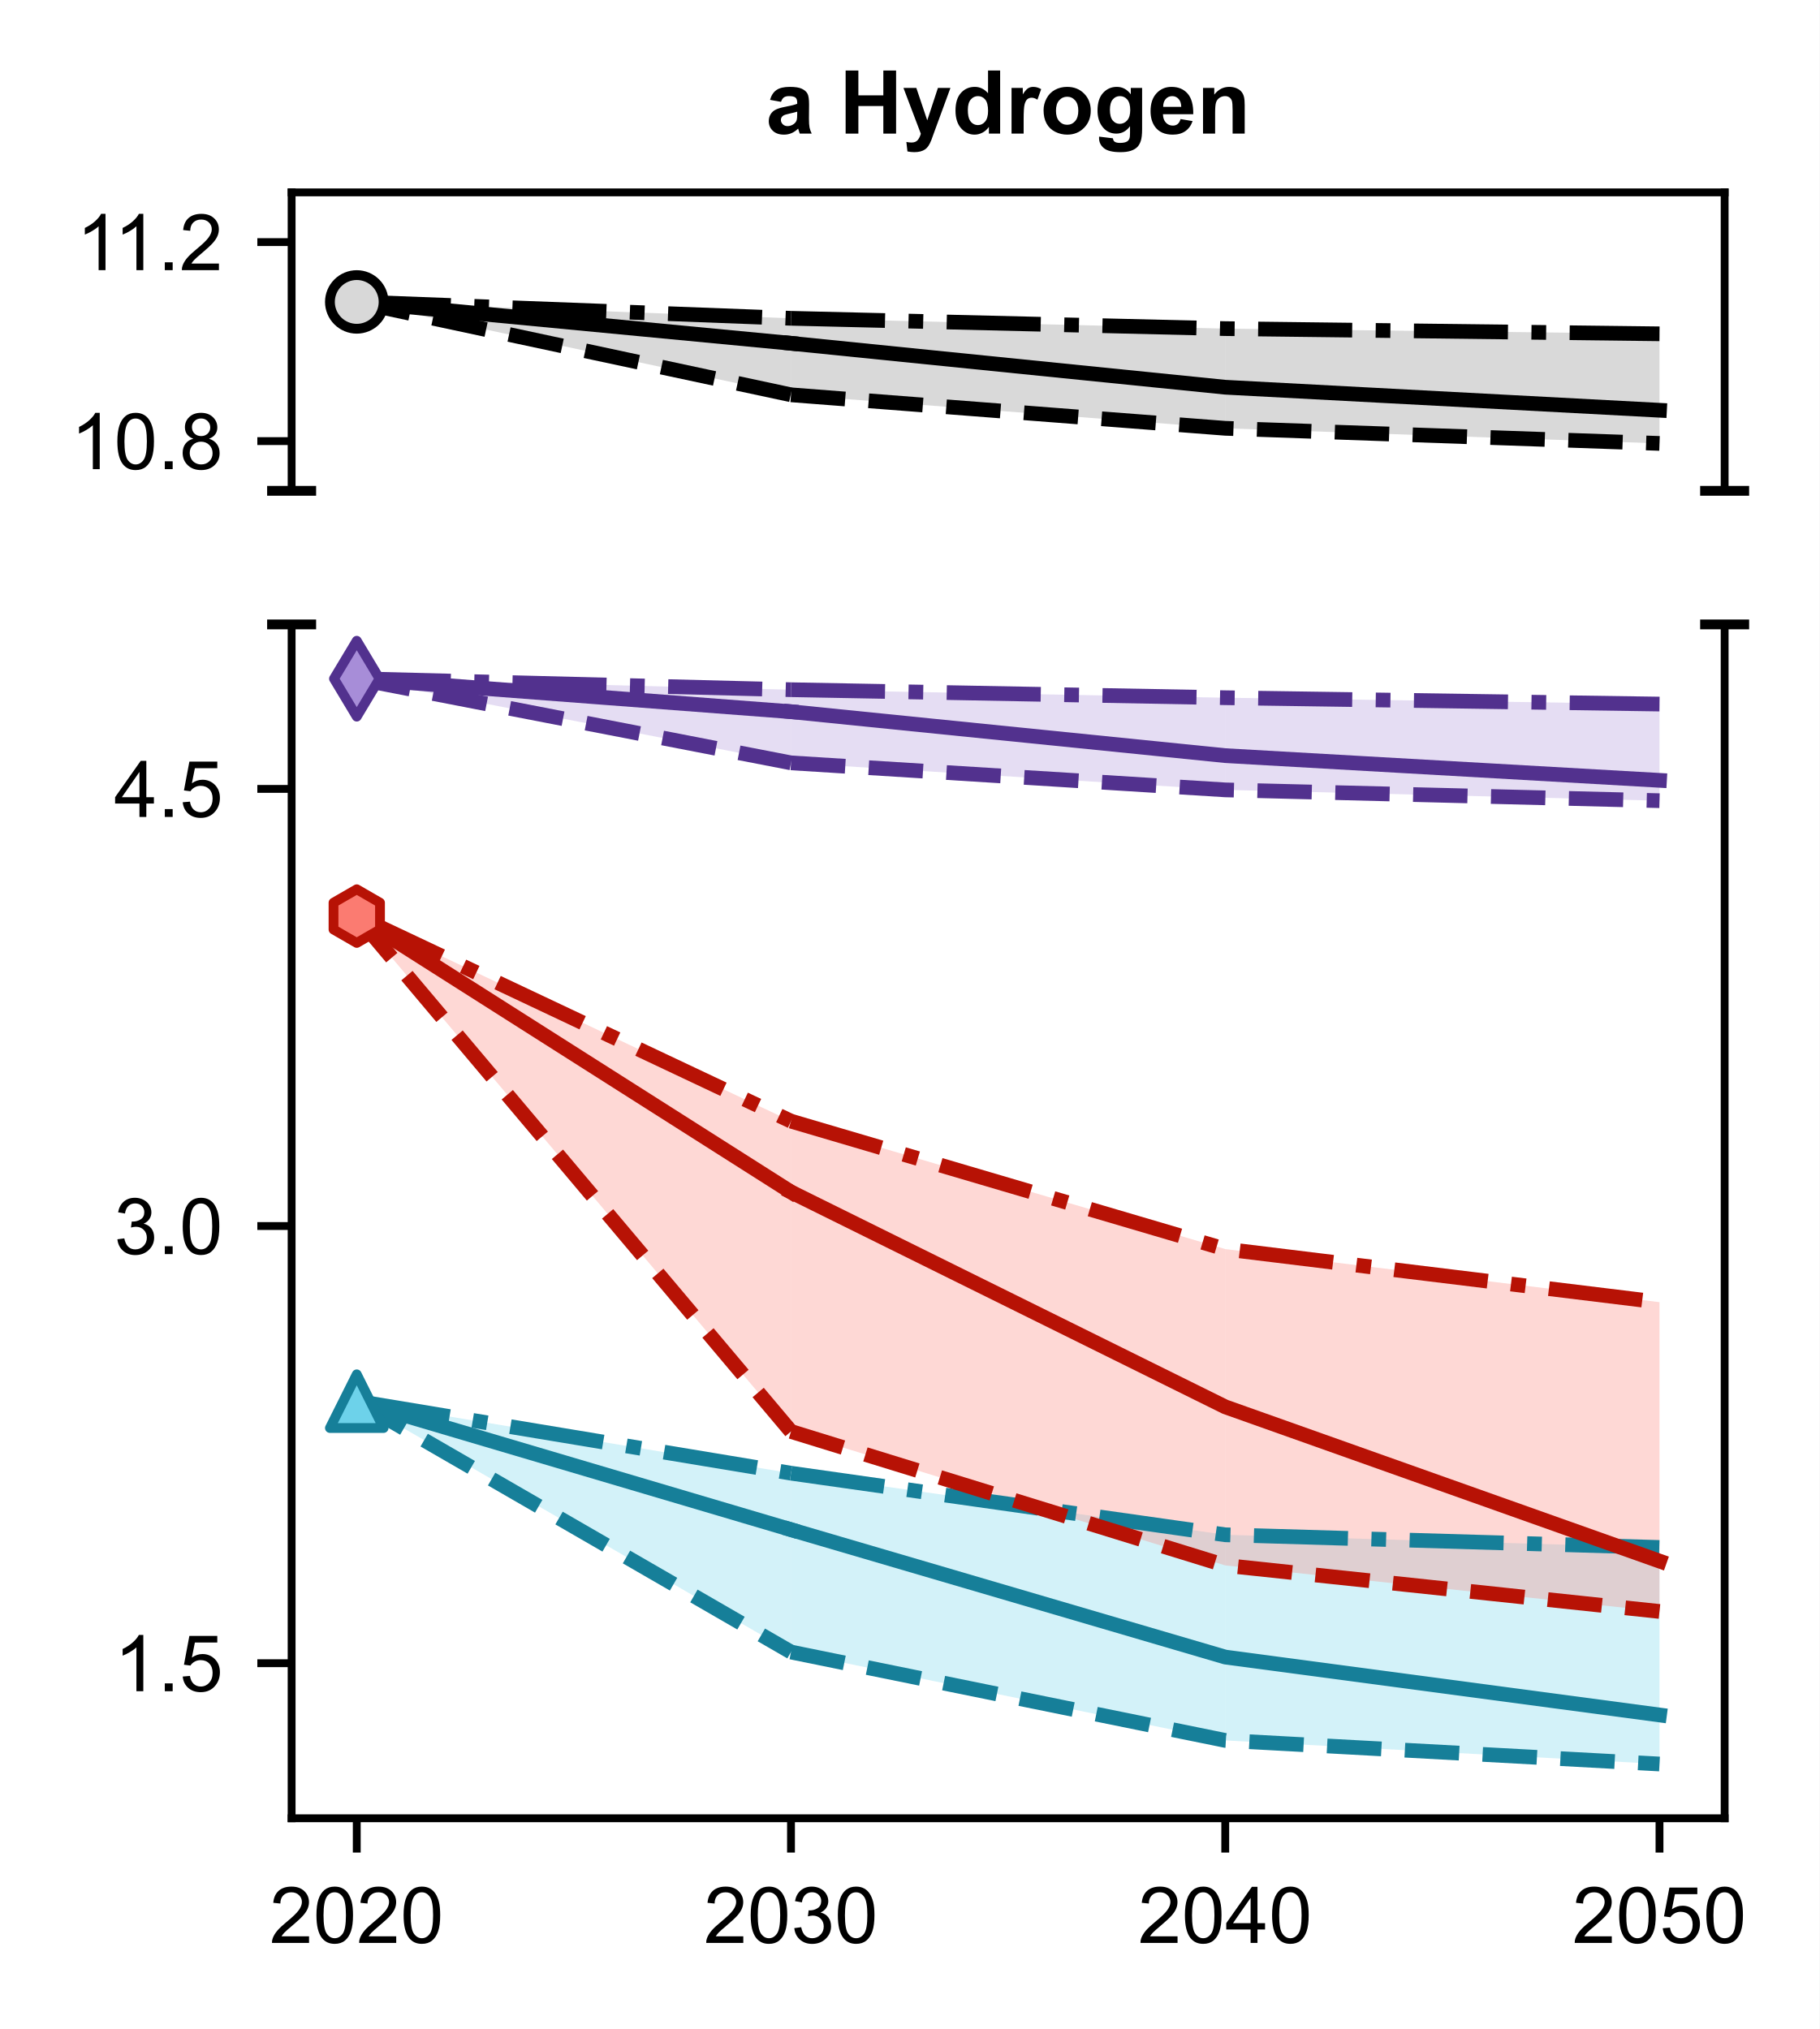
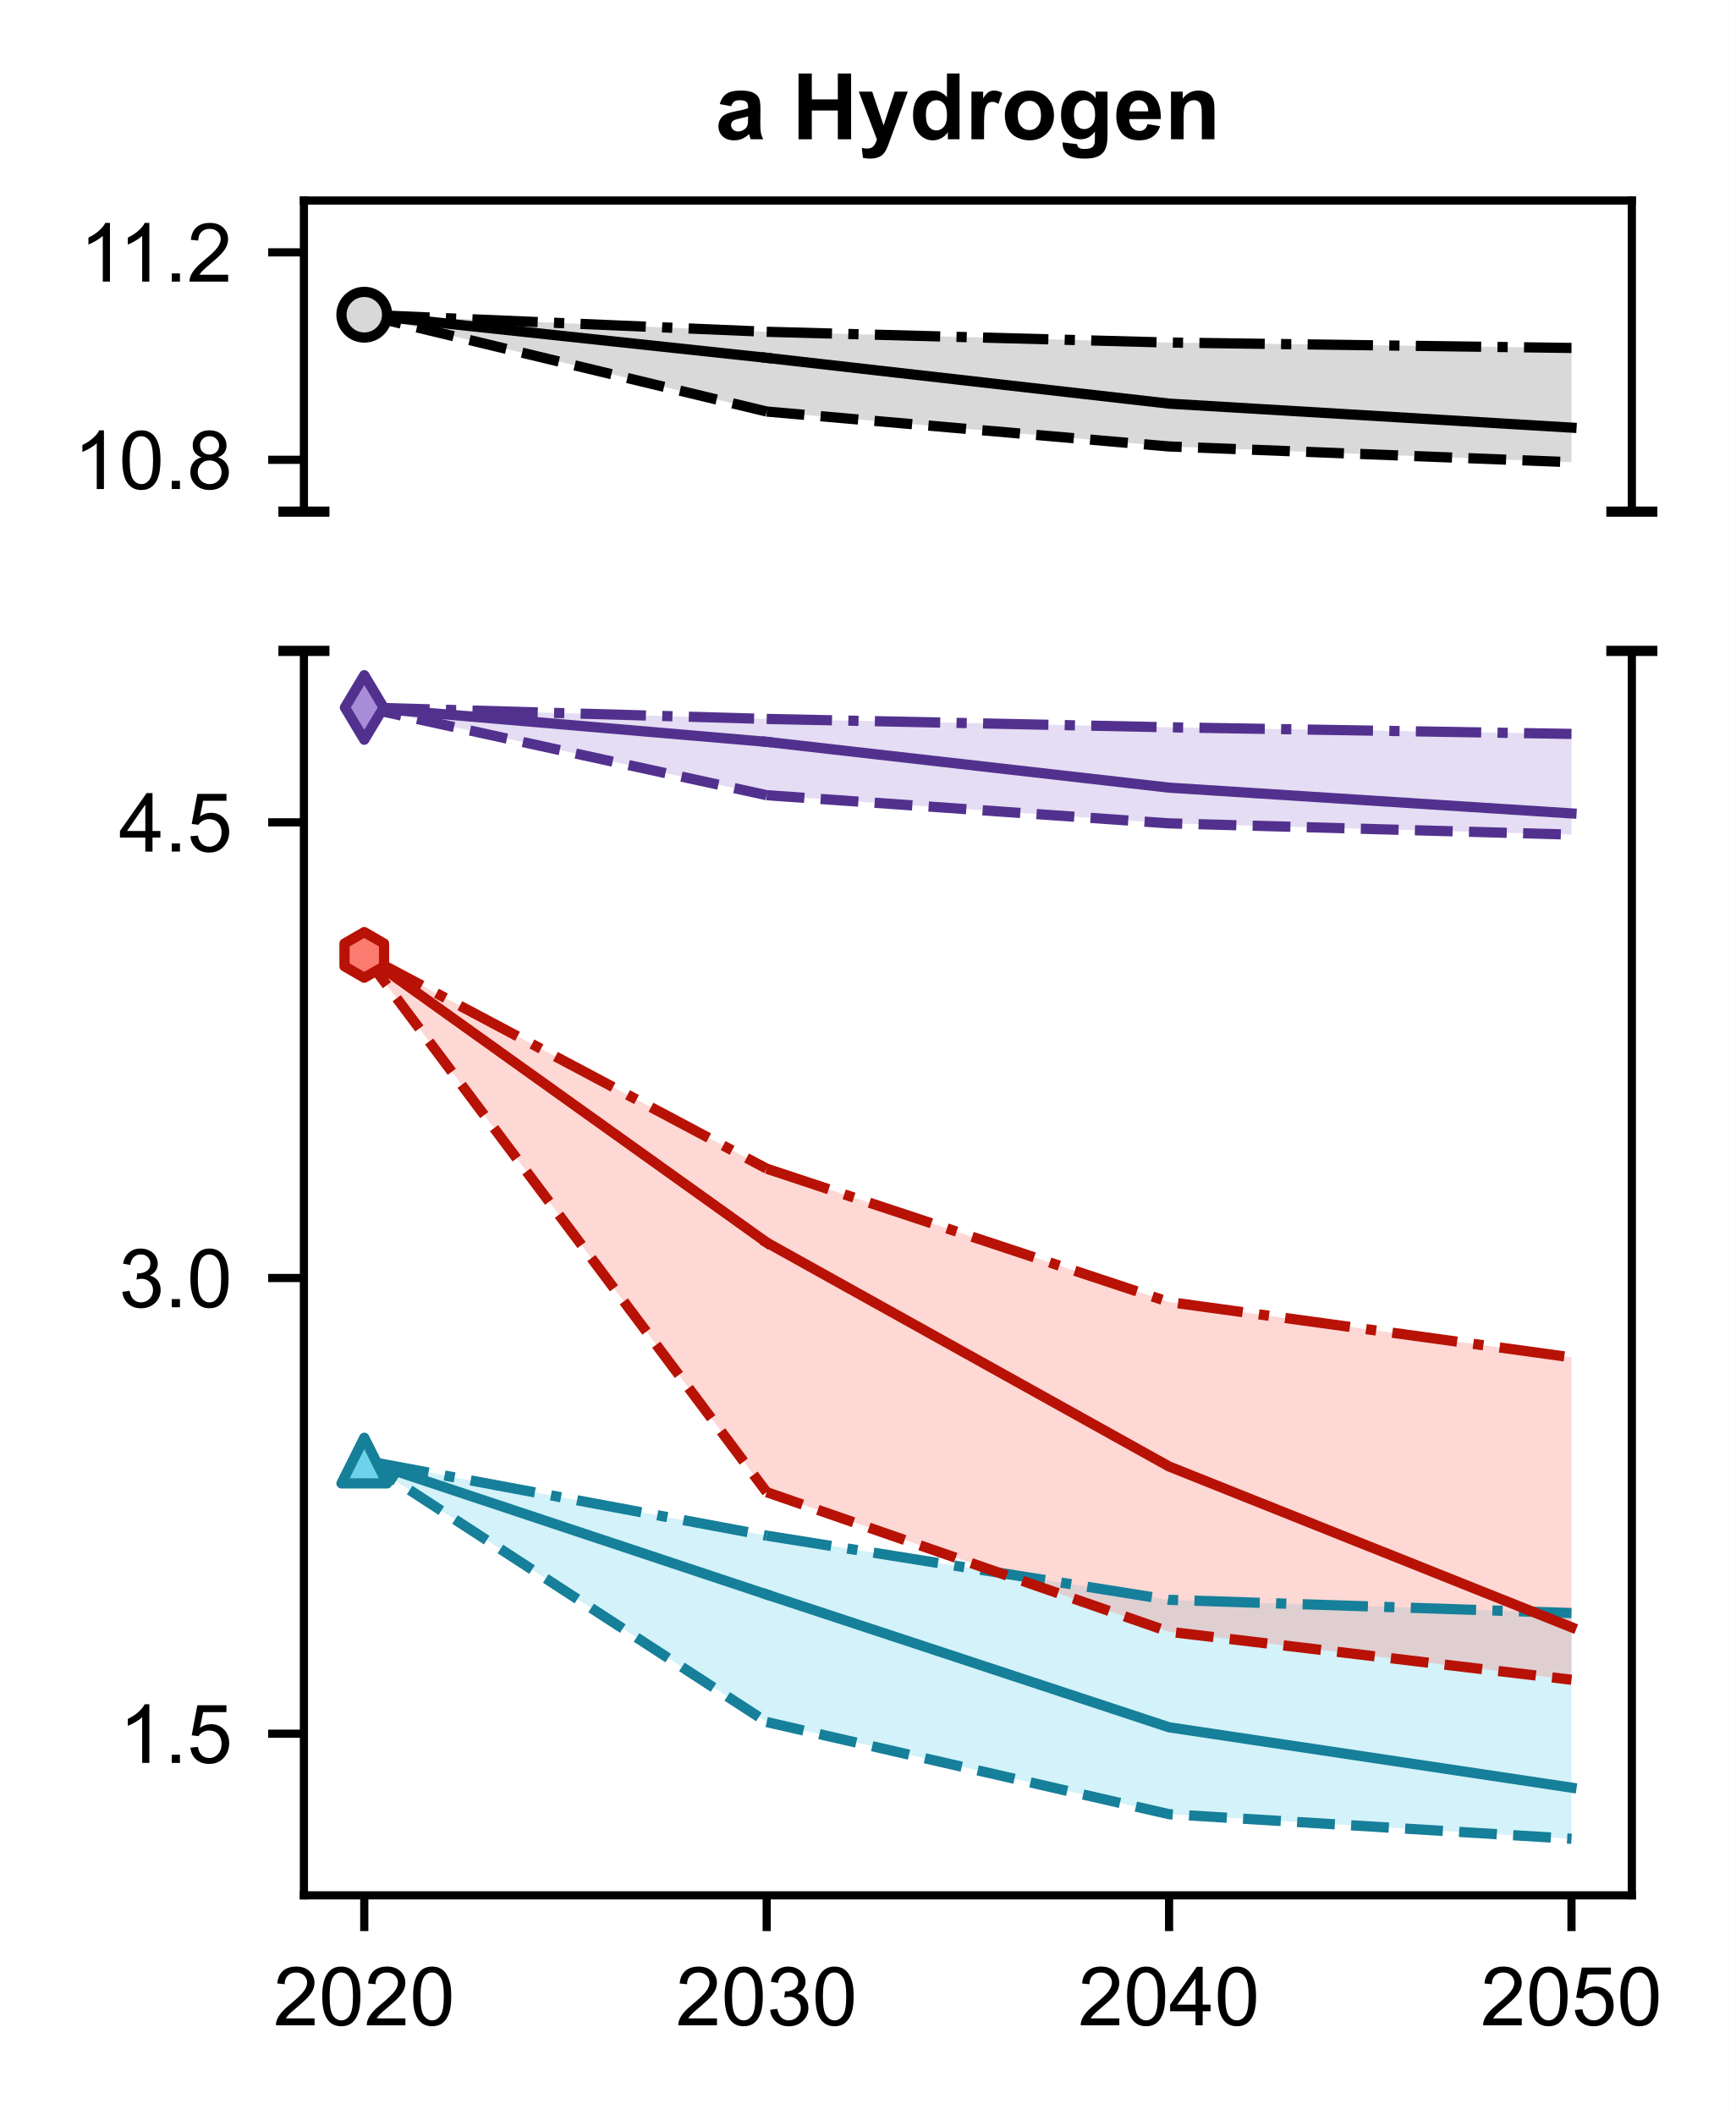
- <svg xmlns="http://www.w3.org/2000/svg" xmlns:xlink="http://www.w3.org/1999/xlink" width="185.753pt" height="207.167pt" viewBox="0 0 185.753 207.167" version="1.1">
+ <svg xmlns="http://www.w3.org/2000/svg" xmlns:xlink="http://www.w3.org/1999/xlink" width="170.025pt" height="207.167pt" viewBox="0 0 170.025 207.167" version="1.1">
  <defs>
    <style type="text/css">*{stroke-linejoin: round; stroke-linecap: butt}</style>
  </defs>
  <g id="figure_1">
    <g id="patch_1">
-       <path d="M 0 207.167  L 185.753 207.167  L 185.753 0  L 0 0  z " style="fill: #ffffff" />
+       <path d="M 0 207.167  L 170.025 207.167  L 170.025 0  L 0 0  z " style="fill: #ffffff" />
    </g>
    <g id="axes_1">
      <g id="patch_2">
-         <path d="M 29.769 50.116  L 176.053 50.116  L 176.053 19.642  L 29.769 19.642  z " style="fill: #ffffff" />
+         <path d="M 29.769 50.116  L 159.84 50.116  L 159.84 19.642  L 29.769 19.642  z " style="fill: #ffffff" />
      </g>
      <g id="patch_3">
-         <path d="M 36.418 30.827  L 80.746 40.311  L 80.746 32.499  z " clip-path="url(#pb23ae584bb)" style="fill: #808080; opacity: 0.3" />
+         <path d="M 35.681 30.827  L 75.097 40.311  L 75.097 32.499  z " clip-path="url(#pacfd0eac27)" style="fill: #808080; opacity: 0.3" />
      </g>
      <g id="patch_4">
-         <path d="M 80.746 40.311  L 125.075 43.731  L 125.075 33.553  L 80.746 32.499  z " clip-path="url(#pb23ae584bb)" style="fill: #808080; opacity: 0.3" />
+         <path d="M 75.097 40.311  L 114.512 43.731  L 114.512 33.553  L 75.097 32.499  z " clip-path="url(#pacfd0eac27)" style="fill: #808080; opacity: 0.3" />
      </g>
      <g id="patch_5">
-         <path d="M 125.075 43.731  L 169.403 45.274  L 169.403 34.083  L 125.075 33.553  z " clip-path="url(#pb23ae584bb)" style="fill: #808080; opacity: 0.3" />
+         <path d="M 114.512 43.731  L 153.928 45.274  L 153.928 34.083  L 114.512 33.553  z " clip-path="url(#pacfd0eac27)" style="fill: #808080; opacity: 0.3" />
      </g>
      <g id="line2d_1">
-         <path d="M 36.418 30.827  L 80.746 35.052  " clip-path="url(#pb23ae584bb)" style="fill: none; stroke: #000000; stroke-width: 1.5; stroke-linecap: square" />
+         <path d="M 35.681 30.827  L 75.097 35.052  " clip-path="url(#pacfd0eac27)" style="fill: none; stroke: #000000; stroke-linecap: square" />
      </g>
      <g id="line2d_2">
-         <path d="M 80.746 35.052  L 125.075 39.537  L 169.403 41.888  " clip-path="url(#pb23ae584bb)" style="fill: none; stroke: #000000; stroke-width: 1.5; stroke-linecap: square" />
+         <path d="M 75.097 35.052  L 114.512 39.537  L 153.928 41.888  " clip-path="url(#pacfd0eac27)" style="fill: none; stroke: #000000; stroke-linecap: square" />
      </g>
      <g id="line2d_3">
-         <path d="M 36.418 30.827  L 80.746 40.311  " clip-path="url(#pb23ae584bb)" style="fill: none; stroke-dasharray: 5.55,2.4; stroke-dashoffset: 0; stroke: #000000; stroke-width: 1.5" />
+         <path d="M 35.681 30.827  L 75.097 40.311  " clip-path="url(#pacfd0eac27)" style="fill: none; stroke-dasharray: 3.7,1.6; stroke-dashoffset: 0; stroke: #000000" />
      </g>
      <g id="line2d_4">
-         <path d="M 80.746 40.311  L 125.075 43.731  L 169.403 45.274  " clip-path="url(#pb23ae584bb)" style="fill: none; stroke-dasharray: 5.55,2.4; stroke-dashoffset: 0; stroke: #000000; stroke-width: 1.5" />
+         <path d="M 75.097 40.311  L 114.512 43.731  L 153.928 45.274  " clip-path="url(#pacfd0eac27)" style="fill: none; stroke-dasharray: 3.7,1.6; stroke-dashoffset: 0; stroke: #000000" />
      </g>
      <g id="line2d_5">
-         <path d="M 36.418 30.827  L 80.746 32.499  " clip-path="url(#pb23ae584bb)" style="fill: none; stroke-dasharray: 9.6,2.4,1.5,2.4; stroke-dashoffset: 0; stroke: #000000; stroke-width: 1.5" />
+         <path d="M 35.681 30.827  L 75.097 32.499  " clip-path="url(#pacfd0eac27)" style="fill: none; stroke-dasharray: 6.4,1.6,1,1.6; stroke-dashoffset: 0; stroke: #000000" />
      </g>
      <g id="line2d_6">
-         <path d="M 80.746 32.499  L 125.075 33.553  L 169.403 34.083  " clip-path="url(#pb23ae584bb)" style="fill: none; stroke-dasharray: 9.6,2.4,1.5,2.4; stroke-dashoffset: 0; stroke: #000000; stroke-width: 1.5" />
+         <path d="M 75.097 32.499  L 114.512 33.553  L 153.928 34.083  " clip-path="url(#pacfd0eac27)" style="fill: none; stroke-dasharray: 6.4,1.6,1,1.6; stroke-dashoffset: 0; stroke: #000000" />
      </g>
      <g id="matplotlib.axis_1">
        <g id="xtick_1" />
        <g id="xtick_2" />
        <g id="xtick_3" />
        <g id="xtick_4" />
      </g>
      <g id="matplotlib.axis_2">
        <g id="ytick_1">
          <g id="line2d_7">
            <defs>
-               <path id="m6d4c5c1fb9" d="M 0 0  L -3.5 0  " style="stroke: #000000; stroke-width: 0.8" />
+               <path id="mde36d4374c" d="M 0 0  L -3.5 0  " style="stroke: #000000; stroke-width: 0.8" />
            </defs>
            <g>
-               <use xlink:href="#m6d4c5c1fb9" x="29.769" y="45.037" style="stroke: #000000; stroke-width: 0.8" />
+               <use xlink:href="#mde36d4374c" x="29.769" y="45.037" style="stroke: #000000; stroke-width: 0.8" />
            </g>
          </g>
          <g id="text_1">
            <g transform="translate(7.2 47.89999) scale(0.08 -0.08)">
              <defs>
                <path id="ArialMT-31" d="M 2384 0  L 1822 0  L 1822 3584  Q 1619 3391 1289 3197  Q 959 3003 697 2906  L 697 3450  Q 1169 3672 1522 3987  Q 1875 4303 2022 4600  L 2384 4600  L 2384 0  z " transform="scale(0.015625)" />
                <path id="ArialMT-30" d="M 266 2259  Q 266 3072 433 3567  Q 600 4063 929 4331  Q 1259 4600 1759 4600  Q 2128 4600 2406 4451  Q 2684 4303 2865 4023  Q 3047 3744 3150 3342  Q 3253 2941 3253 2259  Q 3253 1453 3087 958  Q 2922 463 2592 192  Q 2263 -78 1759 -78  Q 1097 -78 719 397  Q 266 969 266 2259  z M 844 2259  Q 844 1131 1108 757  Q 1372 384 1759 384  Q 2147 384 2411 759  Q 2675 1134 2675 2259  Q 2675 3391 2411 3762  Q 2147 4134 1753 4134  Q 1366 4134 1134 3806  Q 844 3388 844 2259  z " transform="scale(0.015625)" />
                <path id="ArialMT-2e" d="M 581 0  L 581 641  L 1222 641  L 1222 0  L 581 0  z " transform="scale(0.015625)" />
                <path id="ArialMT-38" d="M 1131 2484  Q 781 2613 612 2850  Q 444 3088 444 3419  Q 444 3919 803 4259  Q 1163 4600 1759 4600  Q 2359 4600 2725 4251  Q 3091 3903 3091 3403  Q 3091 3084 2923 2848  Q 2756 2613 2416 2484  Q 2838 2347 3058 2040  Q 3278 1734 3278 1309  Q 3278 722 2862 322  Q 2447 -78 1769 -78  Q 1091 -78 675 323  Q 259 725 259 1325  Q 259 1772 486 2073  Q 713 2375 1131 2484  z M 1019 3438  Q 1019 3113 1228 2906  Q 1438 2700 1772 2700  Q 2097 2700 2305 2904  Q 2513 3109 2513 3406  Q 2513 3716 2298 3927  Q 2084 4138 1766 4138  Q 1444 4138 1231 3931  Q 1019 3725 1019 3438  z M 838 1322  Q 838 1081 952 856  Q 1066 631 1291 507  Q 1516 384 1775 384  Q 2178 384 2440 643  Q 2703 903 2703 1303  Q 2703 1709 2433 1975  Q 2163 2241 1756 2241  Q 1359 2241 1098 1978  Q 838 1716 838 1322  z " transform="scale(0.015625)" />
              </defs>
              <use xlink:href="#ArialMT-31" />
              <use xlink:href="#ArialMT-30" x="55.615" />
              <use xlink:href="#ArialMT-2e" x="111.23" />
              <use xlink:href="#ArialMT-38" x="139.014" />
            </g>
          </g>
        </g>
        <g id="ytick_2">
          <g id="line2d_8">
            <g>
-               <use xlink:href="#m6d4c5c1fb9" x="29.769" y="24.721" style="stroke: #000000; stroke-width: 0.8" />
+               <use xlink:href="#mde36d4374c" x="29.769" y="24.721" style="stroke: #000000; stroke-width: 0.8" />
            </g>
          </g>
          <g id="text_2">
            <g transform="translate(7.79 27.58412) scale(0.08 -0.08)">
              <defs>
                <path id="ArialMT-32" d="M 3222 541  L 3222 0  L 194 0  Q 188 203 259 391  Q 375 700 629 1000  Q 884 1300 1366 1694  Q 2113 2306 2375 2664  Q 2638 3022 2638 3341  Q 2638 3675 2398 3904  Q 2159 4134 1775 4134  Q 1369 4134 1125 3890  Q 881 3647 878 3216  L 300 3275  Q 359 3922 746 4261  Q 1134 4600 1788 4600  Q 2447 4600 2831 4234  Q 3216 3869 3216 3328  Q 3216 3053 3103 2787  Q 2991 2522 2730 2228  Q 2469 1934 1863 1422  Q 1356 997 1212 845  Q 1069 694 975 541  L 3222 541  z " transform="scale(0.015625)" />
              </defs>
              <use xlink:href="#ArialMT-31" />
              <use xlink:href="#ArialMT-31" x="48.24" />
              <use xlink:href="#ArialMT-2e" x="103.855" />
              <use xlink:href="#ArialMT-32" x="131.639" />
            </g>
          </g>
        </g>
      </g>
      <g id="PathCollection_1">
        <defs>
-           <path id="m874b4a129b" d="M 0 2.739  C 0.726 2.739 1.423 2.45 1.936 1.936  C 2.45 1.423 2.739 0.726 2.739 0  C 2.739 -0.726 2.45 -1.423 1.936 -1.936  C 1.423 -2.45 0.726 -2.739 0 -2.739  C -0.726 -2.739 -1.423 -2.45 -1.936 -1.936  C -2.45 -1.423 -2.739 -0.726 -2.739 0  C -2.739 0.726 -2.45 1.423 -1.936 1.936  C -1.423 2.45 -0.726 2.739 0 2.739  z " style="stroke: #000000" />
-         </defs>
-         <g clip-path="url(#pb23ae584bb)">
-           <use xlink:href="#m874b4a129b" x="36.418" y="30.827" style="fill: #d8d8d8; stroke: #000000" />
+           <path id="mc781dabfa5" d="M 0 2.236  C 0.593 2.236 1.162 2 1.581 1.581  C 2 1.162 2.236 0.593 2.236 0  C 2.236 -0.593 2 -1.162 1.581 -1.581  C 1.162 -2 0.593 -2.236 0 -2.236  C -0.593 -2.236 -1.162 -2 -1.581 -1.581  C -2 -1.162 -2.236 -0.593 -2.236 0  C -2.236 0.593 -2 1.162 -1.581 1.581  C -1.162 2 -0.593 2.236 0 2.236  z " style="stroke: #000000" />
+         </defs>
+         <g clip-path="url(#pacfd0eac27)">
+           <use xlink:href="#mc781dabfa5" x="35.681" y="30.827" style="fill: #d8d8d8; stroke: #000000" />
        </g>
      </g>
      <g id="line2d_9">
        <defs>
-           <path id="mda2330aa5e" d="M -2.5 0  L 2.5 0  " style="stroke: #000000" />
+           <path id="mbf59797d90" d="M -2.5 0  L 2.5 0  " style="stroke: #000000" />
        </defs>
        <g>
-           <use xlink:href="#mda2330aa5e" x="29.769" y="50.116" style="stroke: #000000" />
-           <use xlink:href="#mda2330aa5e" x="176.053" y="50.116" style="stroke: #000000" />
+           <use xlink:href="#mbf59797d90" x="29.769" y="50.116" style="stroke: #000000" />
+           <use xlink:href="#mbf59797d90" x="159.84" y="50.116" style="stroke: #000000" />
        </g>
      </g>
      <g id="patch_6">
        <path d="M 29.769 50.116  L 29.769 19.642  " style="fill: none; stroke: #000000; stroke-width: 0.8; stroke-linejoin: miter; stroke-linecap: square" />
      </g>
      <g id="patch_7">
-         <path d="M 176.053 50.116  L 176.053 19.642  " style="fill: none; stroke: #000000; stroke-width: 0.8; stroke-linejoin: miter; stroke-linecap: square" />
+         <path d="M 159.84 50.116  L 159.84 19.642  " style="fill: none; stroke: #000000; stroke-width: 0.8; stroke-linejoin: miter; stroke-linecap: square" />
      </g>
      <g id="patch_8">
-         <path d="M 29.769 19.642  L 176.053 19.642  " style="fill: none; stroke: #000000; stroke-width: 0.8; stroke-linejoin: miter; stroke-linecap: square" />
+         <path d="M 29.769 19.642  L 159.84 19.642  " style="fill: none; stroke: #000000; stroke-width: 0.8; stroke-linejoin: miter; stroke-linecap: square" />
      </g>
      <g id="text_3">
-         <g transform="translate(78.1579 13.64203) scale(0.09 -0.09)">
+         <g transform="translate(70.05161 13.64203) scale(0.09 -0.09)">
          <defs>
            <path id="Arial-BoldMT-61" d="M 1116 2306  L 319 2450  Q 453 2931 781 3162  Q 1109 3394 1756 3394  Q 2344 3394 2631 3255  Q 2919 3116 3036 2902  Q 3153 2688 3153 2116  L 3144 1091  Q 3144 653 3186 445  Q 3228 238 3344 0  L 2475 0  Q 2441 88 2391 259  Q 2369 338 2359 363  Q 2134 144 1878 34  Q 1622 -75 1331 -75  Q 819 -75 523 203  Q 228 481 228 906  Q 228 1188 362 1408  Q 497 1628 739 1745  Q 981 1863 1438 1950  Q 2053 2066 2291 2166  L 2291 2253  Q 2291 2506 2166 2614  Q 2041 2722 1694 2722  Q 1459 2722 1328 2630  Q 1197 2538 1116 2306  z M 2291 1594  Q 2122 1538 1756 1459  Q 1391 1381 1278 1306  Q 1106 1184 1106 997  Q 1106 813 1243 678  Q 1381 544 1594 544  Q 1831 544 2047 700  Q 2206 819 2256 991  Q 2291 1103 2291 1419  L 2291 1594  z " transform="scale(0.015625)" />
            <path id="Arial-BoldMT-20" transform="scale(0.015625)" />
            <path id="Arial-BoldMT-48" d="M 469 0  L 469 4581  L 1394 4581  L 1394 2778  L 3206 2778  L 3206 4581  L 4131 4581  L 4131 0  L 3206 0  L 3206 2003  L 1394 2003  L 1394 0  L 469 0  z " transform="scale(0.015625)" />
            <path id="Arial-BoldMT-79" d="M 44 3319  L 978 3319  L 1772 963  L 2547 3319  L 3456 3319  L 2284 125  L 2075 -453  Q 1959 -744 1854 -897  Q 1750 -1050 1614 -1145  Q 1478 -1241 1279 -1294  Q 1081 -1347 831 -1347  Q 578 -1347 334 -1294  L 256 -606  Q 463 -647 628 -647  Q 934 -647 1081 -467  Q 1228 -288 1306 -9  L 44 3319  z " transform="scale(0.015625)" />
            <path id="Arial-BoldMT-64" d="M 3503 0  L 2688 0  L 2688 488  Q 2484 203 2207 64  Q 1931 -75 1650 -75  Q 1078 -75 670 386  Q 263 847 263 1672  Q 263 2516 659 2955  Q 1056 3394 1663 3394  Q 2219 3394 2625 2931  L 2625 4581  L 3503 4581  L 3503 0  z M 1159 1731  Q 1159 1200 1306 963  Q 1519 619 1900 619  Q 2203 619 2415 876  Q 2628 1134 2628 1647  Q 2628 2219 2422 2470  Q 2216 2722 1894 2722  Q 1581 2722 1370 2473  Q 1159 2225 1159 1731  z " transform="scale(0.015625)" />
            <path id="Arial-BoldMT-72" d="M 1300 0  L 422 0  L 422 3319  L 1238 3319  L 1238 2847  Q 1447 3181 1614 3287  Q 1781 3394 1994 3394  Q 2294 3394 2572 3228  L 2300 2463  Q 2078 2606 1888 2606  Q 1703 2606 1575 2504  Q 1447 2403 1373 2137  Q 1300 1872 1300 1025  L 1300 0  z " transform="scale(0.015625)" />
            <path id="Arial-BoldMT-6f" d="M 256 1706  Q 256 2144 472 2553  Q 688 2963 1083 3178  Q 1478 3394 1966 3394  Q 2719 3394 3200 2905  Q 3681 2416 3681 1669  Q 3681 916 3195 420  Q 2709 -75 1972 -75  Q 1516 -75 1102 131  Q 688 338 472 736  Q 256 1134 256 1706  z M 1156 1659  Q 1156 1166 1390 903  Q 1625 641 1969 641  Q 2313 641 2545 903  Q 2778 1166 2778 1666  Q 2778 2153 2545 2415  Q 2313 2678 1969 2678  Q 1625 2678 1390 2415  Q 1156 2153 1156 1659  z " transform="scale(0.015625)" />
            <path id="Arial-BoldMT-67" d="M 378 -219  L 1381 -341  Q 1406 -516 1497 -581  Q 1622 -675 1891 -675  Q 2234 -675 2406 -572  Q 2522 -503 2581 -350  Q 2622 -241 2622 53  L 2622 538  Q 2228 0 1628 0  Q 959 0 569 566  Q 263 1013 263 1678  Q 263 2513 664 2953  Q 1066 3394 1663 3394  Q 2278 3394 2678 2853  L 2678 3319  L 3500 3319  L 3500 341  Q 3500 -247 3403 -537  Q 3306 -828 3131 -993  Q 2956 -1159 2664 -1253  Q 2372 -1347 1925 -1347  Q 1081 -1347 728 -1058  Q 375 -769 375 -325  Q 375 -281 378 -219  z M 1163 1728  Q 1163 1200 1367 954  Q 1572 709 1872 709  Q 2194 709 2416 961  Q 2638 1213 2638 1706  Q 2638 2222 2425 2472  Q 2213 2722 1888 2722  Q 1572 2722 1367 2476  Q 1163 2231 1163 1728  z " transform="scale(0.015625)" />
            <path id="Arial-BoldMT-65" d="M 2381 1056  L 3256 909  Q 3088 428 2723 176  Q 2359 -75 1813 -75  Q 947 -75 531 491  Q 203 944 203 1634  Q 203 2459 634 2926  Q 1066 3394 1725 3394  Q 2466 3394 2894 2905  Q 3322 2416 3303 1406  L 1103 1406  Q 1113 1016 1316 798  Q 1519 581 1822 581  Q 2028 581 2168 693  Q 2309 806 2381 1056  z M 2431 1944  Q 2422 2325 2234 2523  Q 2047 2722 1778 2722  Q 1491 2722 1303 2513  Q 1116 2303 1119 1944  L 2431 1944  z " transform="scale(0.015625)" />
            <path id="Arial-BoldMT-6e" d="M 3478 0  L 2600 0  L 2600 1694  Q 2600 2231 2544 2389  Q 2488 2547 2361 2634  Q 2234 2722 2056 2722  Q 1828 2722 1647 2597  Q 1466 2472 1398 2265  Q 1331 2059 1331 1503  L 1331 0  L 453 0  L 453 3319  L 1269 3319  L 1269 2831  Q 1703 3394 2363 3394  Q 2653 3394 2893 3289  Q 3134 3184 3257 3021  Q 3381 2859 3429 2653  Q 3478 2447 3478 2063  L 3478 0  z " transform="scale(0.015625)" />
          </defs>
          <use xlink:href="#Arial-BoldMT-61" />
          <use xlink:href="#Arial-BoldMT-20" x="55.615" />
          <use xlink:href="#Arial-BoldMT-48" x="83.398" />
          <use xlink:href="#Arial-BoldMT-79" x="155.615" />
          <use xlink:href="#Arial-BoldMT-64" x="211.23" />
          <use xlink:href="#Arial-BoldMT-72" x="272.314" />
          <use xlink:href="#Arial-BoldMT-6f" x="311.23" />
          <use xlink:href="#Arial-BoldMT-67" x="372.314" />
          <use xlink:href="#Arial-BoldMT-65" x="433.398" />
          <use xlink:href="#Arial-BoldMT-6e" x="489.014" />
        </g>
      </g>
    </g>
    <g id="axes_2">
      <g id="patch_9">
-         <path d="M 29.769 185.651  L 176.053 185.651  L 176.053 63.756  L 29.769 63.756  z " style="fill: #ffffff" />
+         <path d="M 29.769 185.651  L 159.84 185.651  L 159.84 63.756  L 29.769 63.756  z " style="fill: #ffffff" />
      </g>
      <g id="patch_10">
-         <path d="M 36.418 69.297  L 80.746 77.891  L 80.746 70.421  z " clip-path="url(#pcdce5b20a4)" style="fill: #a78dd8; opacity: 0.3" />
+         <path d="M 35.681 69.297  L 75.097 77.891  L 75.097 70.421  z " clip-path="url(#pbe78f6b742)" style="fill: #a78dd8; opacity: 0.3" />
      </g>
      <g id="patch_11">
-         <path d="M 80.746 77.891  L 125.075 80.649  L 125.075 71.239  L 80.746 70.421  z " clip-path="url(#pcdce5b20a4)" style="fill: #a78dd8; opacity: 0.3" />
+         <path d="M 75.097 77.891  L 114.512 80.649  L 114.512 71.239  L 75.097 70.421  z " clip-path="url(#pbe78f6b742)" style="fill: #a78dd8; opacity: 0.3" />
      </g>
      <g id="patch_12">
-         <path d="M 125.075 80.649  L 169.403 81.752  L 169.403 71.887  L 125.075 71.239  z " clip-path="url(#pcdce5b20a4)" style="fill: #a78dd8; opacity: 0.3" />
+         <path d="M 114.512 80.649  L 153.928 81.752  L 153.928 71.887  L 114.512 71.239  z " clip-path="url(#pbe78f6b742)" style="fill: #a78dd8; opacity: 0.3" />
      </g>
      <g id="patch_13">
-         <path d="M 36.418 143.064  L 80.746 168.678  L 80.746 150.418  z " clip-path="url(#pcdce5b20a4)" style="fill: #6dd2ea; opacity: 0.3" />
+         <path d="M 35.681 143.064  L 75.097 168.678  L 75.097 150.418  z " clip-path="url(#pbe78f6b742)" style="fill: #6dd2ea; opacity: 0.3" />
      </g>
      <g id="patch_14">
-         <path d="M 80.746 168.678  L 125.075 177.702  L 125.075 156.706  L 80.746 150.418  z " clip-path="url(#pcdce5b20a4)" style="fill: #6dd2ea; opacity: 0.3" />
+         <path d="M 75.097 168.678  L 114.512 177.702  L 114.512 156.706  L 75.097 150.418  z " clip-path="url(#pbe78f6b742)" style="fill: #6dd2ea; opacity: 0.3" />
      </g>
      <g id="patch_15">
-         <path d="M 125.075 177.702  L 169.403 180.11  L 169.403 158  L 125.075 156.706  z " clip-path="url(#pcdce5b20a4)" style="fill: #6dd2ea; opacity: 0.3" />
+         <path d="M 114.512 177.702  L 153.928 180.11  L 153.928 158  L 114.512 156.706  z " clip-path="url(#pbe78f6b742)" style="fill: #6dd2ea; opacity: 0.3" />
      </g>
      <g id="patch_16">
-         <path d="M 36.418 93.536  L 80.746 146.158  L 80.746 114.473  z " clip-path="url(#pcdce5b20a4)" style="fill: #fb7b71; opacity: 0.3" />
+         <path d="M 35.681 93.536  L 75.097 146.158  L 75.097 114.473  z " clip-path="url(#pbe78f6b742)" style="fill: #fb7b71; opacity: 0.3" />
      </g>
      <g id="patch_17">
-         <path d="M 80.746 146.158  L 125.075 159.833  L 125.075 127.535  L 80.746 114.473  z " clip-path="url(#pcdce5b20a4)" style="fill: #fb7b71; opacity: 0.3" />
+         <path d="M 75.097 146.158  L 114.512 159.833  L 114.512 127.535  L 75.097 114.473  z " clip-path="url(#pbe78f6b742)" style="fill: #fb7b71; opacity: 0.3" />
      </g>
      <g id="patch_18">
-         <path d="M 125.075 159.833  L 169.403 164.534  L 169.403 132.956  L 125.075 127.535  z " clip-path="url(#pcdce5b20a4)" style="fill: #fb7b71; opacity: 0.3" />
+         <path d="M 114.512 159.833  L 153.928 164.534  L 153.928 132.956  L 114.512 127.535  z " clip-path="url(#pbe78f6b742)" style="fill: #fb7b71; opacity: 0.3" />
      </g>
      <g id="line2d_10">
-         <path d="M 36.418 69.297  L 80.746 72.666  " clip-path="url(#pcdce5b20a4)" style="fill: none; stroke: #52318e; stroke-width: 1.5; stroke-linecap: square" />
+         <path d="M 35.681 69.297  L 75.097 72.666  " clip-path="url(#pbe78f6b742)" style="fill: none; stroke: #52318e; stroke-linecap: square" />
      </g>
      <g id="line2d_11">
-         <path d="M 80.746 72.666  L 125.075 77.152  L 169.403 79.675  " clip-path="url(#pcdce5b20a4)" style="fill: none; stroke: #52318e; stroke-width: 1.5; stroke-linecap: square" />
+         <path d="M 75.097 72.666  L 114.512 77.152  L 153.928 79.675  " clip-path="url(#pbe78f6b742)" style="fill: none; stroke: #52318e; stroke-linecap: square" />
      </g>
      <g id="line2d_12">
-         <path d="M 36.418 69.297  L 80.746 77.891  " clip-path="url(#pcdce5b20a4)" style="fill: none; stroke-dasharray: 5.55,2.4; stroke-dashoffset: 0; stroke: #52318e; stroke-width: 1.5" />
+         <path d="M 35.681 69.297  L 75.097 77.891  " clip-path="url(#pbe78f6b742)" style="fill: none; stroke-dasharray: 3.7,1.6; stroke-dashoffset: 0; stroke: #52318e" />
      </g>
      <g id="line2d_13">
-         <path d="M 80.746 77.891  L 125.075 80.649  L 169.403 81.752  " clip-path="url(#pcdce5b20a4)" style="fill: none; stroke-dasharray: 5.55,2.4; stroke-dashoffset: 0; stroke: #52318e; stroke-width: 1.5" />
+         <path d="M 75.097 77.891  L 114.512 80.649  L 153.928 81.752  " clip-path="url(#pbe78f6b742)" style="fill: none; stroke-dasharray: 3.7,1.6; stroke-dashoffset: 0; stroke: #52318e" />
      </g>
      <g id="line2d_14">
-         <path d="M 36.418 69.297  L 80.746 70.421  " clip-path="url(#pcdce5b20a4)" style="fill: none; stroke-dasharray: 9.6,2.4,1.5,2.4; stroke-dashoffset: 0; stroke: #52318e; stroke-width: 1.5" />
+         <path d="M 35.681 69.297  L 75.097 70.421  " clip-path="url(#pbe78f6b742)" style="fill: none; stroke-dasharray: 6.4,1.6,1,1.6; stroke-dashoffset: 0; stroke: #52318e" />
      </g>
      <g id="line2d_15">
-         <path d="M 80.746 70.421  L 125.075 71.239  L 169.403 71.887  " clip-path="url(#pcdce5b20a4)" style="fill: none; stroke-dasharray: 9.6,2.4,1.5,2.4; stroke-dashoffset: 0; stroke: #52318e; stroke-width: 1.5" />
+         <path d="M 75.097 70.421  L 114.512 71.239  L 153.928 71.887  " clip-path="url(#pbe78f6b742)" style="fill: none; stroke-dasharray: 6.4,1.6,1,1.6; stroke-dashoffset: 0; stroke: #52318e" />
      </g>
      <g id="line2d_16">
-         <path d="M 36.418 143.064  L 80.746 156.184  " clip-path="url(#pcdce5b20a4)" style="fill: none; stroke: #167f99; stroke-width: 1.5; stroke-linecap: square" />
+         <path d="M 35.681 143.064  L 75.097 156.184  " clip-path="url(#pbe78f6b742)" style="fill: none; stroke: #167f99; stroke-linecap: square" />
      </g>
      <g id="line2d_17">
-         <path d="M 80.746 156.184  L 125.075 169.191  L 169.403 175.104  " clip-path="url(#pcdce5b20a4)" style="fill: none; stroke: #167f99; stroke-width: 1.5; stroke-linecap: square" />
+         <path d="M 75.097 156.184  L 114.512 169.191  L 153.928 175.104  " clip-path="url(#pbe78f6b742)" style="fill: none; stroke: #167f99; stroke-linecap: square" />
      </g>
      <g id="line2d_18">
-         <path d="M 36.418 143.064  L 80.746 168.678  " clip-path="url(#pcdce5b20a4)" style="fill: none; stroke-dasharray: 5.55,2.4; stroke-dashoffset: 0; stroke: #167f99; stroke-width: 1.5" />
+         <path d="M 35.681 143.064  L 75.097 168.678  " clip-path="url(#pbe78f6b742)" style="fill: none; stroke-dasharray: 3.7,1.6; stroke-dashoffset: 0; stroke: #167f99" />
      </g>
      <g id="line2d_19">
-         <path d="M 80.746 168.678  L 125.075 177.702  L 169.403 180.11  " clip-path="url(#pcdce5b20a4)" style="fill: none; stroke-dasharray: 5.55,2.4; stroke-dashoffset: 0; stroke: #167f99; stroke-width: 1.5" />
+         <path d="M 75.097 168.678  L 114.512 177.702  L 153.928 180.11  " clip-path="url(#pbe78f6b742)" style="fill: none; stroke-dasharray: 3.7,1.6; stroke-dashoffset: 0; stroke: #167f99" />
      </g>
      <g id="line2d_20">
-         <path d="M 36.418 143.064  L 80.746 150.418  " clip-path="url(#pcdce5b20a4)" style="fill: none; stroke-dasharray: 9.6,2.4,1.5,2.4; stroke-dashoffset: 0; stroke: #167f99; stroke-width: 1.5" />
+         <path d="M 35.681 143.064  L 75.097 150.418  " clip-path="url(#pbe78f6b742)" style="fill: none; stroke-dasharray: 6.4,1.6,1,1.6; stroke-dashoffset: 0; stroke: #167f99" />
      </g>
      <g id="line2d_21">
-         <path d="M 80.746 150.418  L 125.075 156.706  L 169.403 158  " clip-path="url(#pcdce5b20a4)" style="fill: none; stroke-dasharray: 9.6,2.4,1.5,2.4; stroke-dashoffset: 0; stroke: #167f99; stroke-width: 1.5" />
+         <path d="M 75.097 150.418  L 114.512 156.706  L 153.928 158  " clip-path="url(#pbe78f6b742)" style="fill: none; stroke-dasharray: 6.4,1.6,1,1.6; stroke-dashoffset: 0; stroke: #167f99" />
      </g>
      <g id="line2d_22">
-         <path d="M 36.418 93.536  L 80.746 121.707  " clip-path="url(#pcdce5b20a4)" style="fill: none; stroke: #b71205; stroke-width: 1.5; stroke-linecap: square" />
+         <path d="M 35.681 93.536  L 75.097 121.707  " clip-path="url(#pbe78f6b742)" style="fill: none; stroke: #b71205; stroke-linecap: square" />
      </g>
      <g id="line2d_23">
-         <path d="M 80.746 121.707  L 125.075 143.644  L 169.403 159.392  " clip-path="url(#pcdce5b20a4)" style="fill: none; stroke: #b71205; stroke-width: 1.5; stroke-linecap: square" />
+         <path d="M 75.097 121.707  L 114.512 143.644  L 153.928 159.392  " clip-path="url(#pbe78f6b742)" style="fill: none; stroke: #b71205; stroke-linecap: square" />
      </g>
      <g id="line2d_24">
-         <path d="M 36.418 93.536  L 80.746 146.158  " clip-path="url(#pcdce5b20a4)" style="fill: none; stroke-dasharray: 5.55,2.4; stroke-dashoffset: 0; stroke: #b71205; stroke-width: 1.5" />
+         <path d="M 35.681 93.536  L 75.097 146.158  " clip-path="url(#pbe78f6b742)" style="fill: none; stroke-dasharray: 3.7,1.6; stroke-dashoffset: 0; stroke: #b71205" />
      </g>
      <g id="line2d_25">
-         <path d="M 80.746 146.158  L 125.075 159.833  L 169.403 164.534  " clip-path="url(#pcdce5b20a4)" style="fill: none; stroke-dasharray: 5.55,2.4; stroke-dashoffset: 0; stroke: #b71205; stroke-width: 1.5" />
+         <path d="M 75.097 146.158  L 114.512 159.833  L 153.928 164.534  " clip-path="url(#pbe78f6b742)" style="fill: none; stroke-dasharray: 3.7,1.6; stroke-dashoffset: 0; stroke: #b71205" />
      </g>
      <g id="line2d_26">
-         <path d="M 36.418 93.536  L 80.746 114.473  " clip-path="url(#pcdce5b20a4)" style="fill: none; stroke-dasharray: 9.6,2.4,1.5,2.4; stroke-dashoffset: 0; stroke: #b71205; stroke-width: 1.5" />
+         <path d="M 35.681 93.536  L 75.097 114.473  " clip-path="url(#pbe78f6b742)" style="fill: none; stroke-dasharray: 6.4,1.6,1,1.6; stroke-dashoffset: 0; stroke: #b71205" />
      </g>
      <g id="line2d_27">
-         <path d="M 80.746 114.473  L 125.075 127.535  L 169.403 132.956  " clip-path="url(#pcdce5b20a4)" style="fill: none; stroke-dasharray: 9.6,2.4,1.5,2.4; stroke-dashoffset: 0; stroke: #b71205; stroke-width: 1.5" />
+         <path d="M 75.097 114.473  L 114.512 127.535  L 153.928 132.956  " clip-path="url(#pbe78f6b742)" style="fill: none; stroke-dasharray: 6.4,1.6,1,1.6; stroke-dashoffset: 0; stroke: #b71205" />
      </g>
      <g id="matplotlib.axis_3">
        <g id="xtick_5">
          <g id="line2d_28">
            <defs>
-               <path id="m9a311d5ee3" d="M 0 0  L 0 3.5  " style="stroke: #000000; stroke-width: 0.8" />
+               <path id="mbcd2969123" d="M 0 0  L 0 3.5  " style="stroke: #000000; stroke-width: 0.8" />
            </defs>
            <g>
-               <use xlink:href="#m9a311d5ee3" x="36.418" y="185.651" style="stroke: #000000; stroke-width: 0.8" />
+               <use xlink:href="#mbcd2969123" x="35.681" y="185.651" style="stroke: #000000; stroke-width: 0.8" />
            </g>
          </g>
          <g id="text_4">
-             <g transform="translate(27.52052 198.3773) scale(0.08 -0.08)">
+             <g transform="translate(26.78358 198.3773) scale(0.08 -0.08)">
              <use xlink:href="#ArialMT-32" />
              <use xlink:href="#ArialMT-30" x="55.615" />
              <use xlink:href="#ArialMT-32" x="111.23" />
              <use xlink:href="#ArialMT-30" x="166.846" />
            </g>
          </g>
        </g>
        <g id="xtick_6">
          <g id="line2d_29">
            <g>
-               <use xlink:href="#m9a311d5ee3" x="80.746" y="185.651" style="stroke: #000000; stroke-width: 0.8" />
+               <use xlink:href="#mbcd2969123" x="75.097" y="185.651" style="stroke: #000000; stroke-width: 0.8" />
            </g>
          </g>
          <g id="text_5">
-             <g transform="translate(71.84898 198.3773) scale(0.08 -0.08)">
+             <g transform="translate(66.19914 198.3773) scale(0.08 -0.08)">
              <defs>
                <path id="ArialMT-33" d="M 269 1209  L 831 1284  Q 928 806 1161 595  Q 1394 384 1728 384  Q 2125 384 2398 659  Q 2672 934 2672 1341  Q 2672 1728 2419 1979  Q 2166 2231 1775 2231  Q 1616 2231 1378 2169  L 1441 2663  Q 1497 2656 1531 2656  Q 1891 2656 2178 2843  Q 2466 3031 2466 3422  Q 2466 3731 2256 3934  Q 2047 4138 1716 4138  Q 1388 4138 1169 3931  Q 950 3725 888 3313  L 325 3413  Q 428 3978 793 4289  Q 1159 4600 1703 4600  Q 2078 4600 2393 4439  Q 2709 4278 2876 4000  Q 3044 3722 3044 3409  Q 3044 3113 2884 2869  Q 2725 2625 2413 2481  Q 2819 2388 3044 2092  Q 3269 1797 3269 1353  Q 3269 753 2831 336  Q 2394 -81 1725 -81  Q 1122 -81 723 278  Q 325 638 269 1209  z " transform="scale(0.015625)" />
              </defs>
              <use xlink:href="#ArialMT-32" />
              <use xlink:href="#ArialMT-30" x="55.615" />
              <use xlink:href="#ArialMT-33" x="111.23" />
              <use xlink:href="#ArialMT-30" x="166.846" />
            </g>
          </g>
        </g>
        <g id="xtick_7">
          <g id="line2d_30">
            <g>
-               <use xlink:href="#m9a311d5ee3" x="125.075" y="185.651" style="stroke: #000000; stroke-width: 0.8" />
+               <use xlink:href="#mbcd2969123" x="114.512" y="185.651" style="stroke: #000000; stroke-width: 0.8" />
            </g>
          </g>
          <g id="text_6">
-             <g transform="translate(116.1774 198.3773) scale(0.08 -0.08)">
+             <g transform="translate(105.6147 198.3773) scale(0.08 -0.08)">
              <defs>
                <path id="ArialMT-34" d="M 2069 0  L 2069 1097  L 81 1097  L 81 1613  L 2172 4581  L 2631 4581  L 2631 1613  L 3250 1613  L 3250 1097  L 2631 1097  L 2631 0  L 2069 0  z M 2069 1613  L 2069 3678  L 634 1613  L 2069 1613  z " transform="scale(0.015625)" />
              </defs>
              <use xlink:href="#ArialMT-32" />
              <use xlink:href="#ArialMT-30" x="55.615" />
              <use xlink:href="#ArialMT-34" x="111.23" />
              <use xlink:href="#ArialMT-30" x="166.846" />
            </g>
          </g>
        </g>
        <g id="xtick_8">
          <g id="line2d_31">
            <g>
-               <use xlink:href="#m9a311d5ee3" x="169.403" y="185.651" style="stroke: #000000; stroke-width: 0.8" />
+               <use xlink:href="#mbcd2969123" x="153.928" y="185.651" style="stroke: #000000; stroke-width: 0.8" />
            </g>
          </g>
          <g id="text_7">
-             <g transform="translate(160.5059 198.3773) scale(0.08 -0.08)">
+             <g transform="translate(145.0303 198.3773) scale(0.08 -0.08)">
              <defs>
                <path id="ArialMT-35" d="M 266 1200  L 856 1250  Q 922 819 1161 601  Q 1400 384 1738 384  Q 2144 384 2425 690  Q 2706 997 2706 1503  Q 2706 1984 2436 2262  Q 2166 2541 1728 2541  Q 1456 2541 1237 2417  Q 1019 2294 894 2097  L 366 2166  L 809 4519  L 3088 4519  L 3088 3981  L 1259 3981  L 1013 2750  Q 1425 3038 1878 3038  Q 2478 3038 2890 2622  Q 3303 2206 3303 1553  Q 3303 931 2941 478  Q 2500 -78 1738 -78  Q 1113 -78 717 272  Q 322 622 266 1200  z " transform="scale(0.015625)" />
              </defs>
              <use xlink:href="#ArialMT-32" />
              <use xlink:href="#ArialMT-30" x="55.615" />
              <use xlink:href="#ArialMT-35" x="111.23" />
              <use xlink:href="#ArialMT-30" x="166.846" />
            </g>
          </g>
        </g>
      </g>
      <g id="matplotlib.axis_4">
        <g id="ytick_3">
          <g id="line2d_32">
            <g>
-               <use xlink:href="#m6d4c5c1fb9" x="29.769" y="169.817" style="stroke: #000000; stroke-width: 0.8" />
+               <use xlink:href="#mde36d4374c" x="29.769" y="169.817" style="stroke: #000000; stroke-width: 0.8" />
            </g>
          </g>
          <g id="text_8">
            <g transform="translate(11.64875 172.6798) scale(0.08 -0.08)">
              <use xlink:href="#ArialMT-31" />
              <use xlink:href="#ArialMT-2e" x="55.615" />
              <use xlink:href="#ArialMT-35" x="83.398" />
            </g>
          </g>
        </g>
        <g id="ytick_4">
          <g id="line2d_33">
            <g>
-               <use xlink:href="#m6d4c5c1fb9" x="29.769" y="125.183" style="stroke: #000000; stroke-width: 0.8" />
+               <use xlink:href="#mde36d4374c" x="29.769" y="125.183" style="stroke: #000000; stroke-width: 0.8" />
            </g>
          </g>
          <g id="text_9">
            <g transform="translate(11.64875 128.046) scale(0.08 -0.08)">
              <use xlink:href="#ArialMT-33" />
              <use xlink:href="#ArialMT-2e" x="55.615" />
              <use xlink:href="#ArialMT-30" x="83.398" />
            </g>
          </g>
        </g>
        <g id="ytick_5">
          <g id="line2d_34">
            <g>
-               <use xlink:href="#m6d4c5c1fb9" x="29.769" y="80.549" style="stroke: #000000; stroke-width: 0.8" />
+               <use xlink:href="#mde36d4374c" x="29.769" y="80.549" style="stroke: #000000; stroke-width: 0.8" />
            </g>
          </g>
          <g id="text_10">
            <g transform="translate(11.64875 83.4123) scale(0.08 -0.08)">
              <use xlink:href="#ArialMT-34" />
              <use xlink:href="#ArialMT-2e" x="55.615" />
              <use xlink:href="#ArialMT-35" x="83.398" />
            </g>
          </g>
        </g>
      </g>
      <g id="PathCollection_2">
        <defs>
-           <path id="mcb6a6e486c" d="M -0 3.873  L 2.324 0  L 0 -3.873  L -2.324 -0  z " style="stroke: #52318e" />
-         </defs>
-         <g clip-path="url(#pcdce5b20a4)">
-           <use xlink:href="#mcb6a6e486c" x="36.418" y="69.297" style="fill: #a78dd8; stroke: #52318e" />
+           <path id="md29afa6c4e" d="M -0 3.162  L 1.897 0  L 0 -3.162  L -1.897 -0  z " style="stroke: #52318e" />
+         </defs>
+         <g clip-path="url(#pbe78f6b742)">
+           <use xlink:href="#md29afa6c4e" x="35.681" y="69.297" style="fill: #a78dd8; stroke: #52318e" />
        </g>
      </g>
      <g id="PathCollection_3">
        <defs>
-           <path id="m4d2dba87ba" d="M 0 -2.739  L -2.739 2.739  L 2.739 2.739  z " style="stroke: #167f99" />
-         </defs>
-         <g clip-path="url(#pcdce5b20a4)">
-           <use xlink:href="#m4d2dba87ba" x="36.418" y="143.064" style="fill: #6dd2ea; stroke: #167f99" />
+           <path id="m4475ac482d" d="M 0 -2.236  L -2.236 2.236  L 2.236 2.236  z " style="stroke: #167f99" />
+         </defs>
+         <g clip-path="url(#pbe78f6b742)">
+           <use xlink:href="#m4475ac482d" x="35.681" y="143.064" style="fill: #6dd2ea; stroke: #167f99" />
        </g>
      </g>
      <g id="PathCollection_4">
        <defs>
-           <path id="mc5af68ded7" d="M 0 -2.739  L -2.372 -1.369  L -2.372 1.369  L -0 2.739  L 2.372 1.369  L 2.372 -1.369  z " style="stroke: #b71205" />
-         </defs>
-         <g clip-path="url(#pcdce5b20a4)">
-           <use xlink:href="#mc5af68ded7" x="36.418" y="93.536" style="fill: #fb7b71; stroke: #b71205" />
+           <path id="m0105cb8b71" d="M 0 -2.236  L -1.936 -1.118  L -1.936 1.118  L -0 2.236  L 1.936 1.118  L 1.936 -1.118  z " style="stroke: #b71205" />
+         </defs>
+         <g clip-path="url(#pbe78f6b742)">
+           <use xlink:href="#m0105cb8b71" x="35.681" y="93.536" style="fill: #fb7b71; stroke: #b71205" />
        </g>
      </g>
      <g id="line2d_35">
        <g>
-           <use xlink:href="#mda2330aa5e" x="29.769" y="63.756" style="stroke: #000000" />
-           <use xlink:href="#mda2330aa5e" x="176.053" y="63.756" style="stroke: #000000" />
+           <use xlink:href="#mbf59797d90" x="29.769" y="63.756" style="stroke: #000000" />
+           <use xlink:href="#mbf59797d90" x="159.84" y="63.756" style="stroke: #000000" />
        </g>
      </g>
      <g id="patch_19">
        <path d="M 29.769 185.651  L 29.769 63.756  " style="fill: none; stroke: #000000; stroke-width: 0.8; stroke-linejoin: miter; stroke-linecap: square" />
      </g>
      <g id="patch_20">
-         <path d="M 176.053 185.651  L 176.053 63.756  " style="fill: none; stroke: #000000; stroke-width: 0.8; stroke-linejoin: miter; stroke-linecap: square" />
+         <path d="M 159.84 185.651  L 159.84 63.756  " style="fill: none; stroke: #000000; stroke-width: 0.8; stroke-linejoin: miter; stroke-linecap: square" />
      </g>
      <g id="patch_21">
-         <path d="M 29.769 185.651  L 176.053 185.651  " style="fill: none; stroke: #000000; stroke-width: 0.8; stroke-linejoin: miter; stroke-linecap: square" />
+         <path d="M 29.769 185.651  L 159.84 185.651  " style="fill: none; stroke: #000000; stroke-width: 0.8; stroke-linejoin: miter; stroke-linecap: square" />
      </g>
    </g>
  </g>
  <defs>
-     <clipPath id="pb23ae584bb">
-       <rect x="29.769" y="19.642" width="146.284" height="30.474" />
+     <clipPath id="pacfd0eac27">
+       <rect x="29.769" y="19.642" width="130.071" height="30.474" />
    </clipPath>
-     <clipPath id="pcdce5b20a4">
-       <rect x="29.769" y="63.756" width="146.284" height="121.895" />
+     <clipPath id="pbe78f6b742">
+       <rect x="29.769" y="63.756" width="130.071" height="121.895" />
    </clipPath>
  </defs>
</svg>
